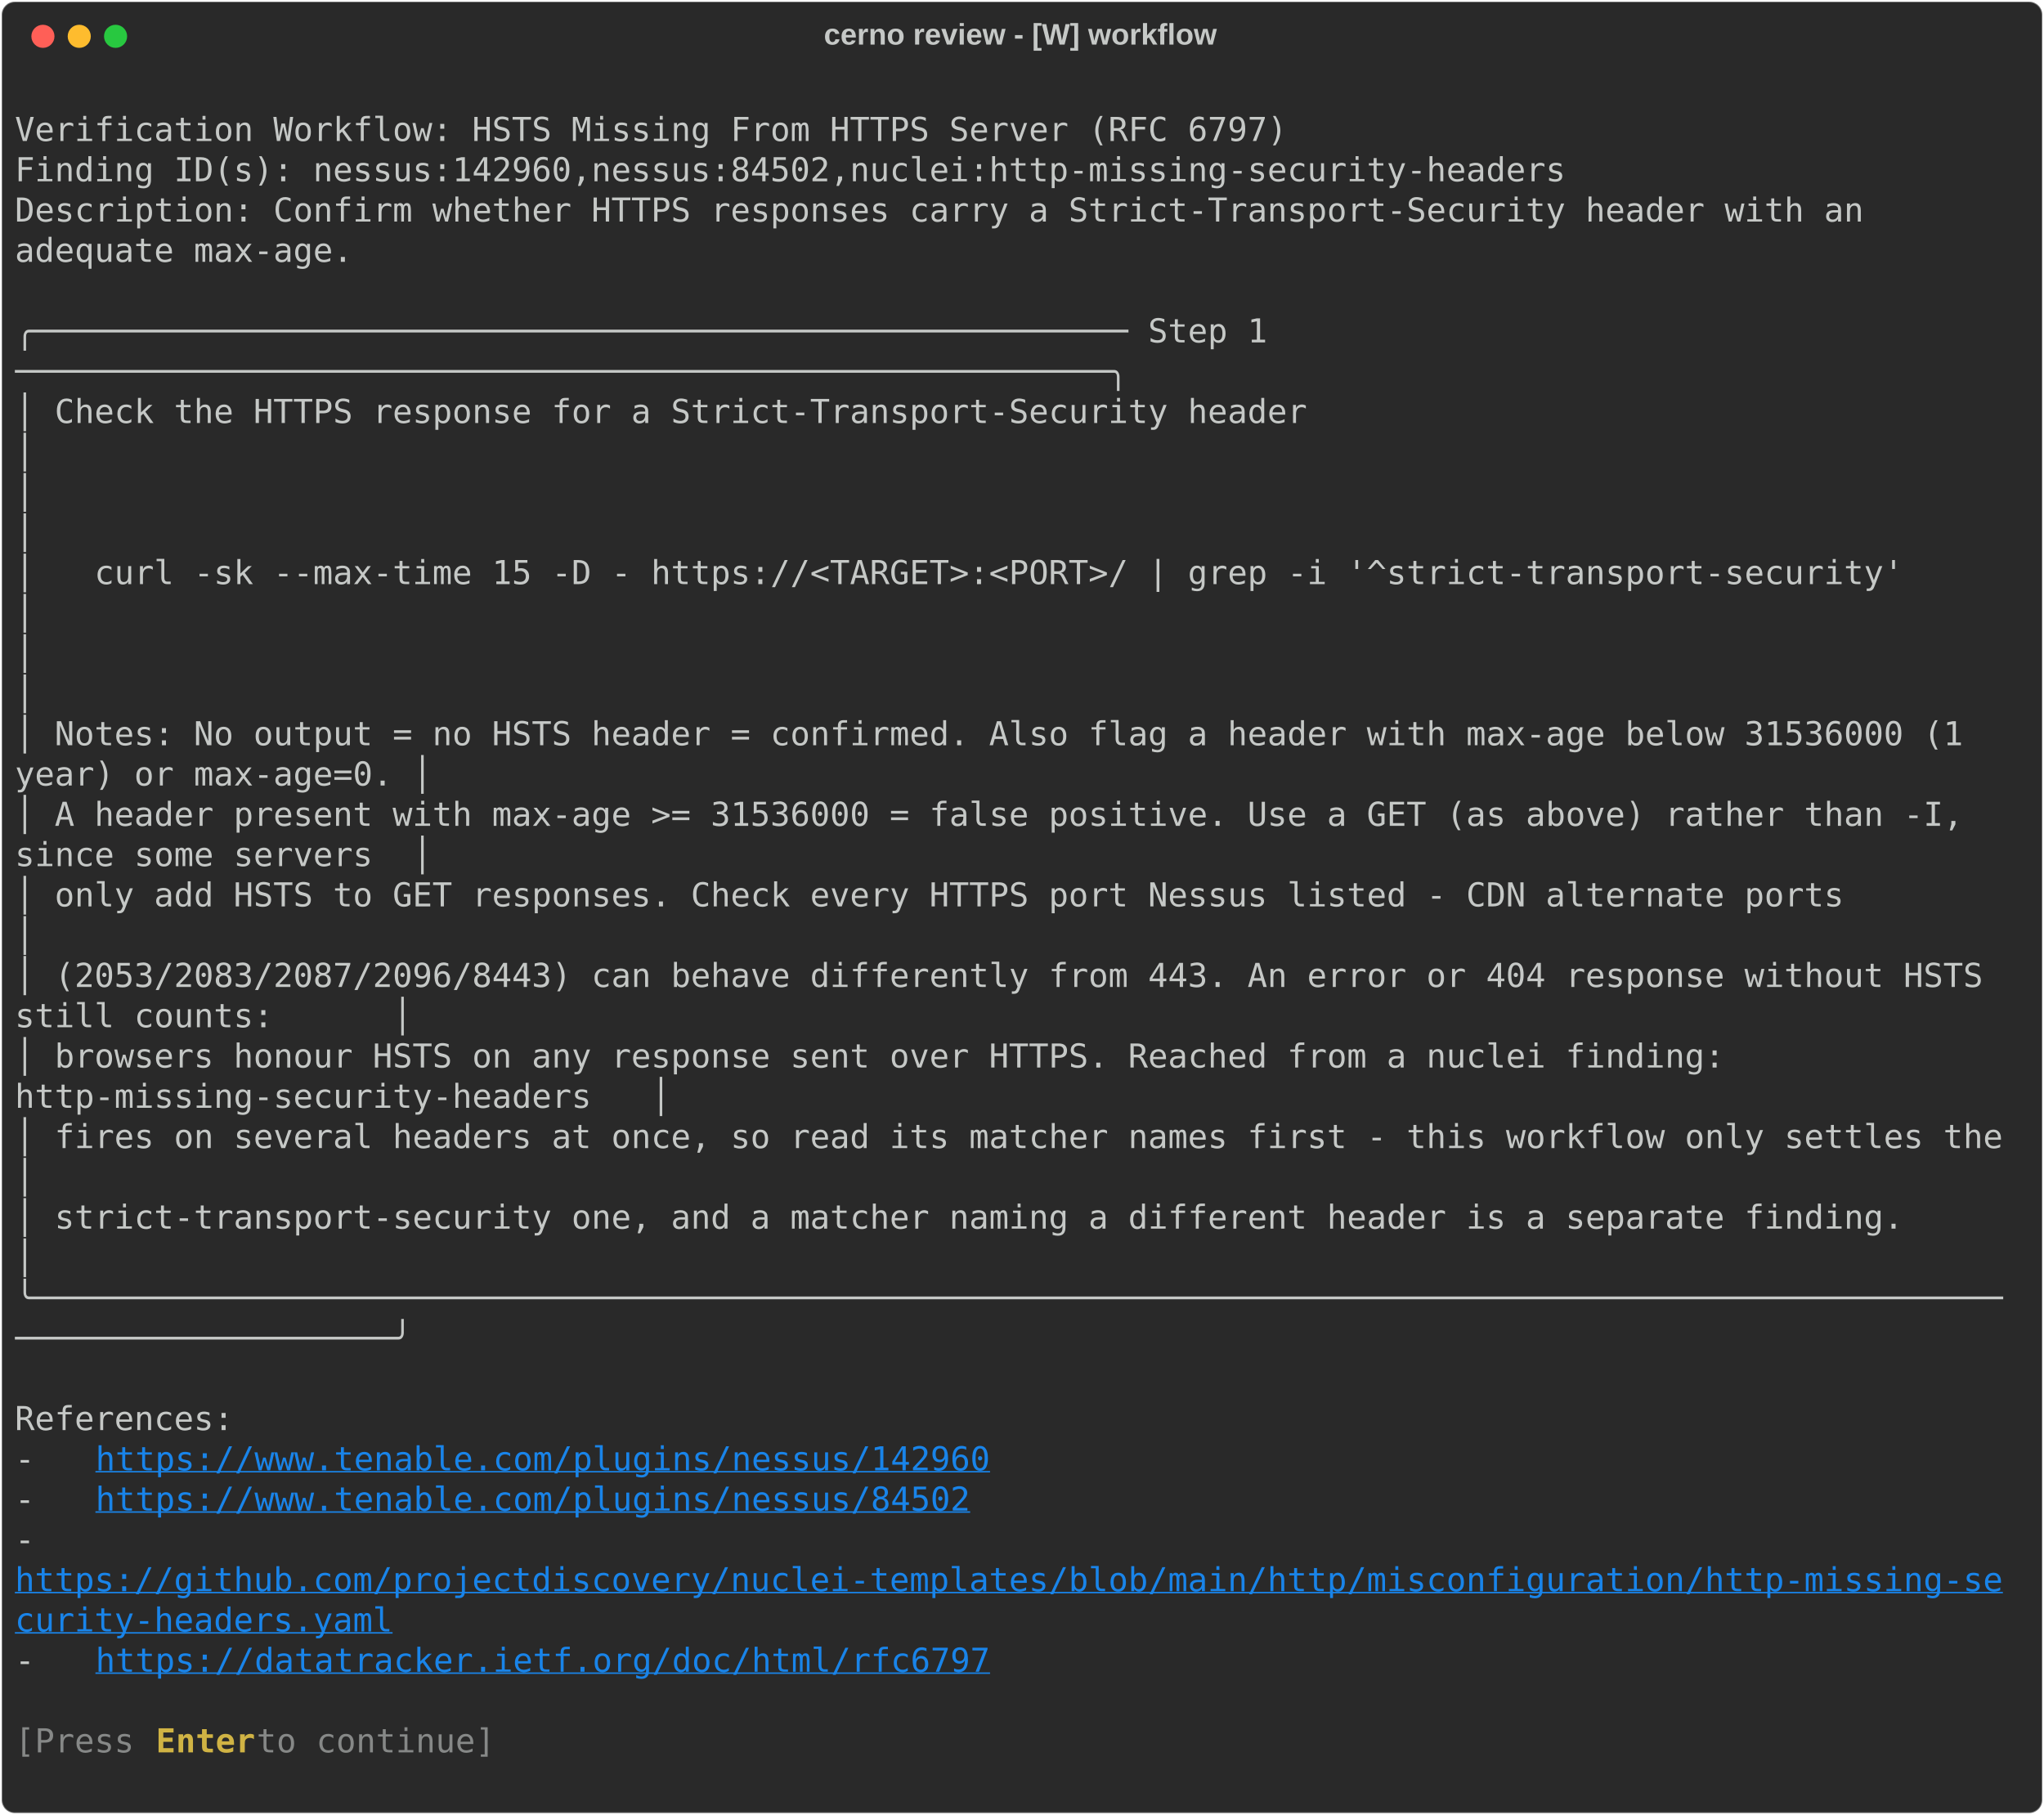
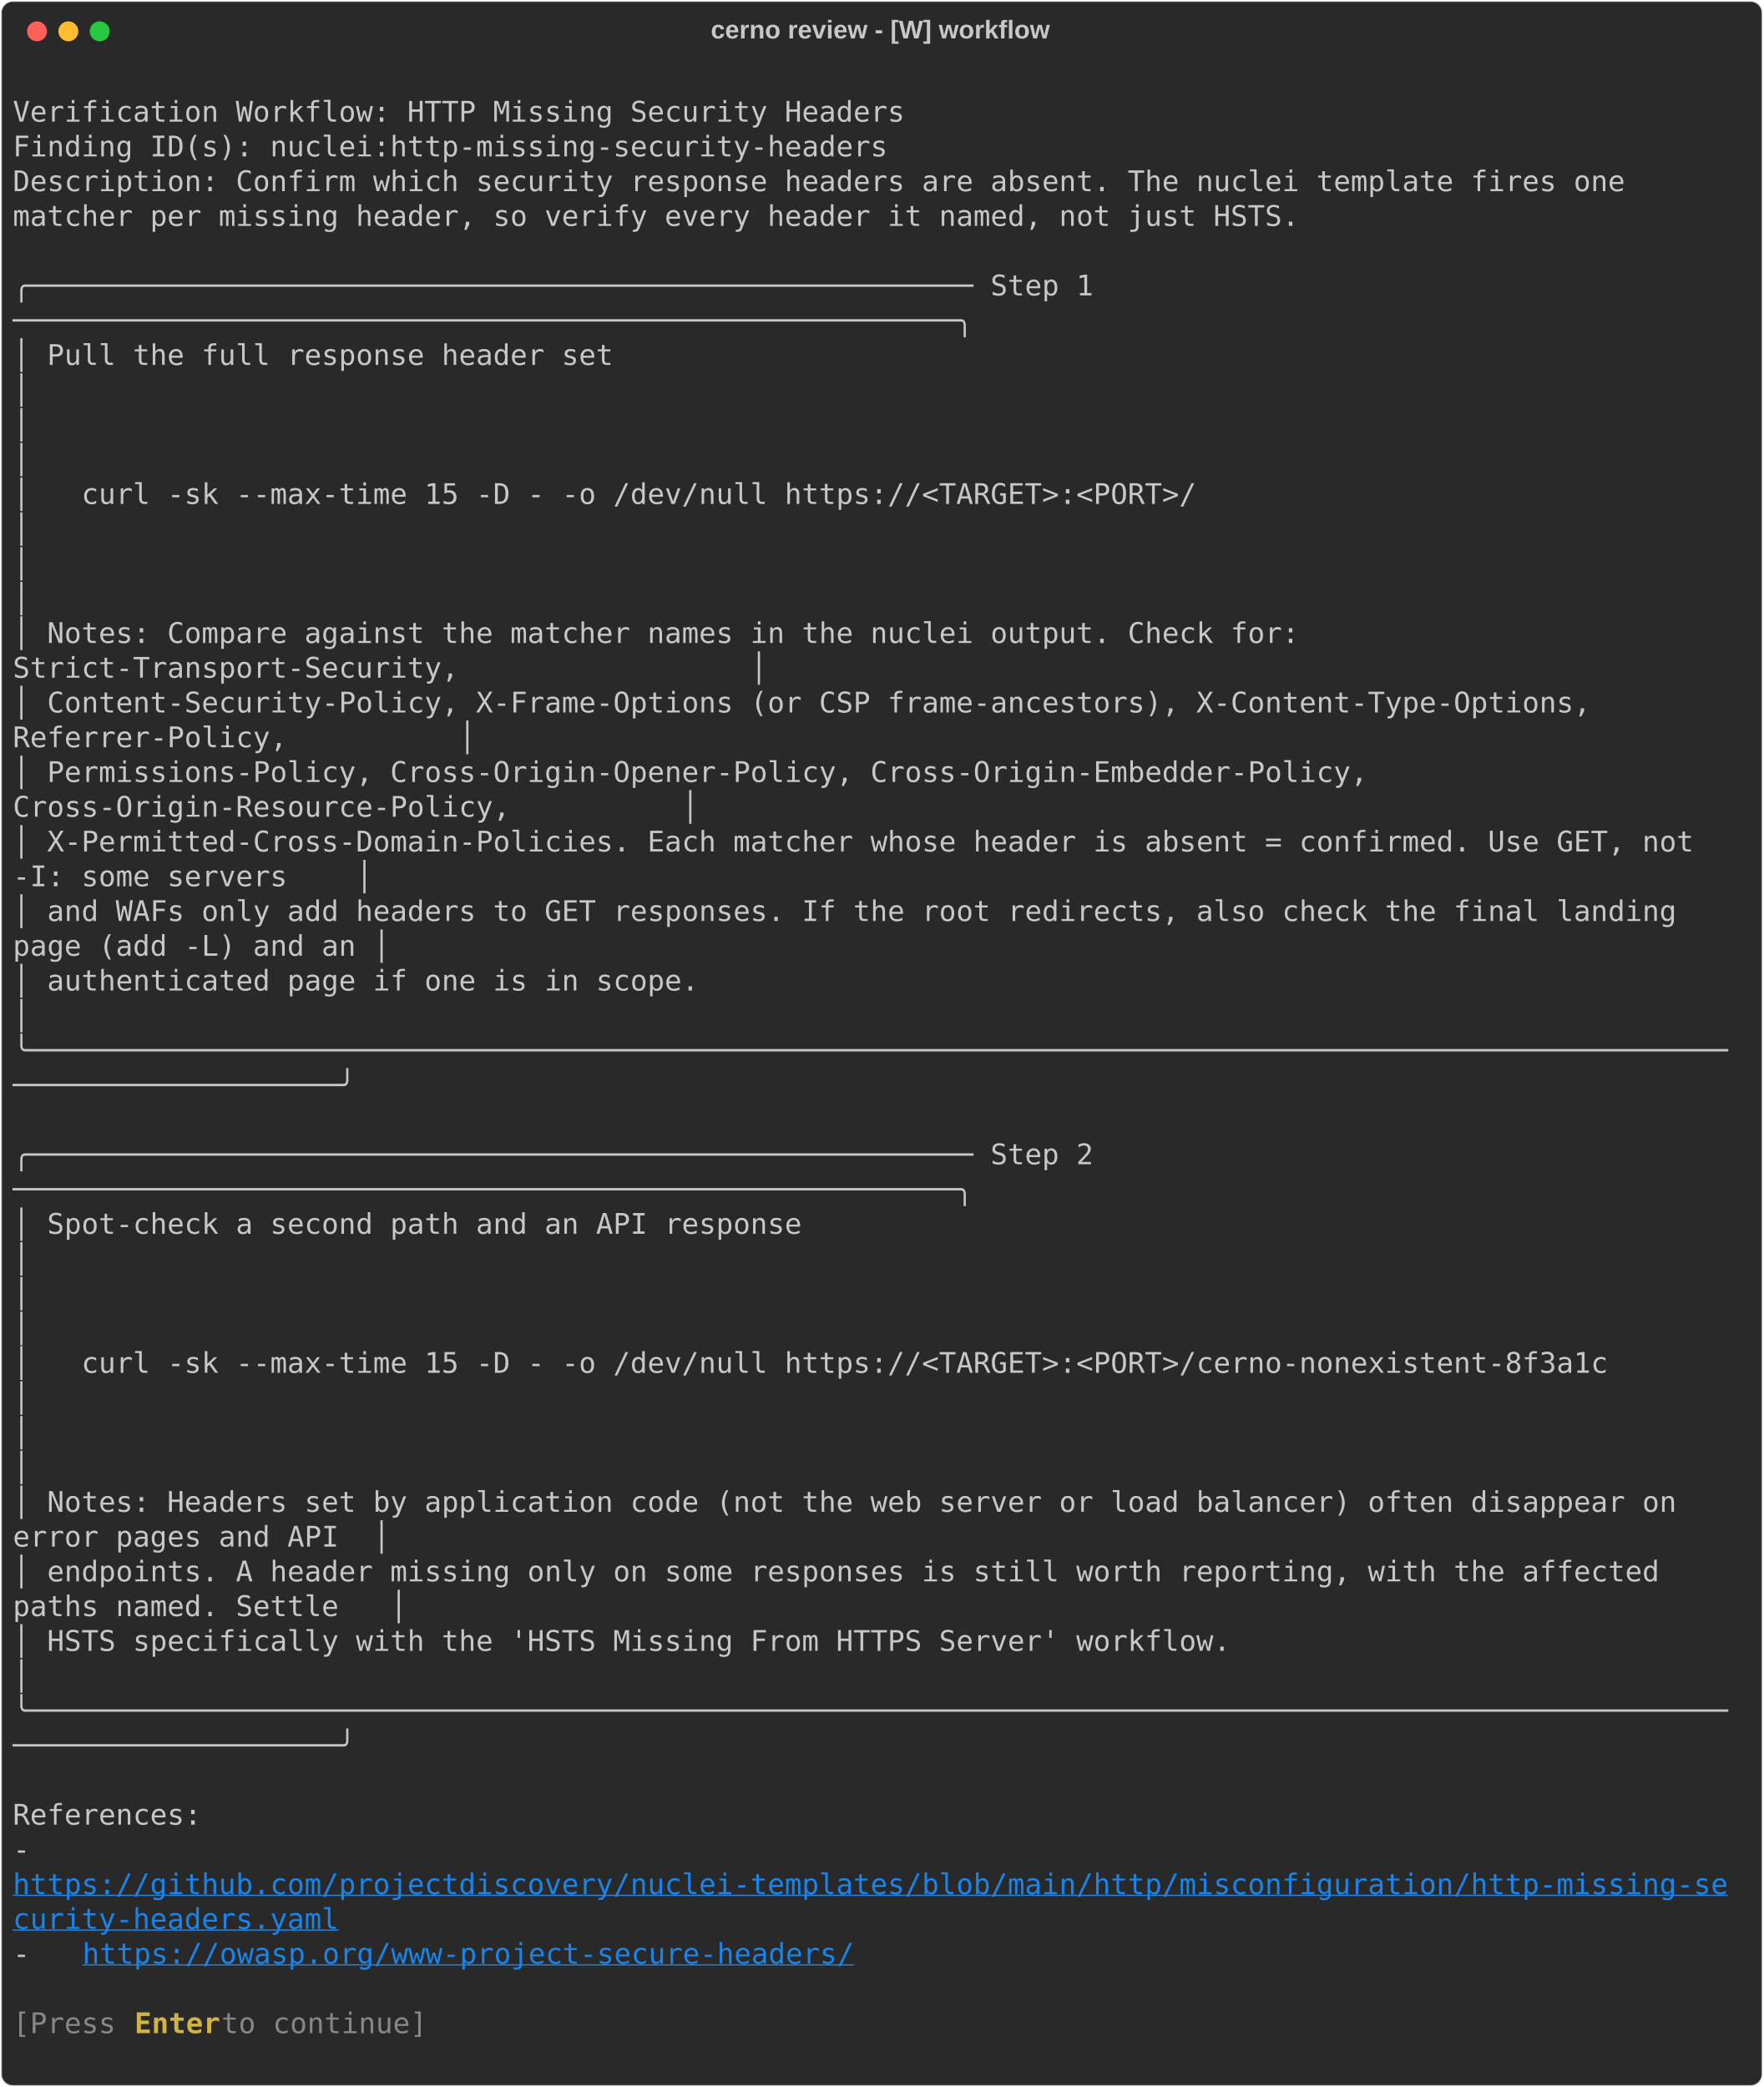
- <svg xmlns="http://www.w3.org/2000/svg" class="rich-terminal" viewBox="0 0 1238 1099.2">
+ <svg xmlns="http://www.w3.org/2000/svg" class="rich-terminal" viewBox="0 0 1238 1465.2">
  <style>

    @font-face {
        font-family: "Fira Code";
        src: local("FiraCode-Regular"),
                url("https://cdnjs.cloudflare.com/ajax/libs/firacode/6.2.0/woff2/FiraCode-Regular.woff2") format("woff2"),
                url("https://cdnjs.cloudflare.com/ajax/libs/firacode/6.2.0/woff/FiraCode-Regular.woff") format("woff");
        font-style: normal;
        font-weight: 400;
    }
    @font-face {
        font-family: "Fira Code";
        src: local("FiraCode-Bold"),
                url("https://cdnjs.cloudflare.com/ajax/libs/firacode/6.2.0/woff2/FiraCode-Bold.woff2") format("woff2"),
                url("https://cdnjs.cloudflare.com/ajax/libs/firacode/6.2.0/woff/FiraCode-Bold.woff") format("woff");
        font-style: bold;
        font-weight: 700;
    }

-     .terminal-219769285-matrix {
+     .terminal-1246894778-matrix {
        font-family: Fira Code, monospace;
        font-size: 20px;
        line-height: 24.4px;
        font-variant-east-asian: full-width;
    }

-     .terminal-219769285-title {
+     .terminal-1246894778-title {
        font-size: 18px;
        font-weight: bold;
        font-family: arial;
    }

-     .terminal-219769285-r1 { fill: #c5c8c6 }
- .terminal-219769285-r2 { fill: #1984e9;text-decoration: underline; }
- .terminal-219769285-r3 { fill: #868887 }
- .terminal-219769285-r4 { fill: #d0b344;font-weight: bold }
+     .terminal-1246894778-r1 { fill: #c5c8c6 }
+ .terminal-1246894778-r2 { fill: #1984e9;text-decoration: underline; }
+ .terminal-1246894778-r3 { fill: #868887 }
+ .terminal-1246894778-r4 { fill: #d0b344;font-weight: bold }
    </style>
  <defs>
-     <clipPath id="terminal-219769285-clip-terminal">
-       <rect x="0" y="0" width="1219.0" height="1048.2" />
-     </clipPath>
-     <clipPath id="terminal-219769285-line-0">
+     <clipPath id="terminal-1246894778-clip-terminal">
+       <rect x="0" y="0" width="1219.0" height="1414.2" />
+     </clipPath>
+     <clipPath id="terminal-1246894778-line-0">
      <rect x="0" y="1.5" width="1220" height="24.65" />
    </clipPath>
-     <clipPath id="terminal-219769285-line-1">
+     <clipPath id="terminal-1246894778-line-1">
      <rect x="0" y="25.9" width="1220" height="24.65" />
    </clipPath>
-     <clipPath id="terminal-219769285-line-2">
+     <clipPath id="terminal-1246894778-line-2">
      <rect x="0" y="50.3" width="1220" height="24.65" />
    </clipPath>
-     <clipPath id="terminal-219769285-line-3">
+     <clipPath id="terminal-1246894778-line-3">
      <rect x="0" y="74.7" width="1220" height="24.65" />
    </clipPath>
-     <clipPath id="terminal-219769285-line-4">
+     <clipPath id="terminal-1246894778-line-4">
      <rect x="0" y="99.1" width="1220" height="24.65" />
    </clipPath>
-     <clipPath id="terminal-219769285-line-5">
+     <clipPath id="terminal-1246894778-line-5">
      <rect x="0" y="123.5" width="1220" height="24.65" />
    </clipPath>
-     <clipPath id="terminal-219769285-line-6">
+     <clipPath id="terminal-1246894778-line-6">
      <rect x="0" y="147.9" width="1220" height="24.65" />
    </clipPath>
-     <clipPath id="terminal-219769285-line-7">
+     <clipPath id="terminal-1246894778-line-7">
      <rect x="0" y="172.3" width="1220" height="24.65" />
    </clipPath>
-     <clipPath id="terminal-219769285-line-8">
+     <clipPath id="terminal-1246894778-line-8">
      <rect x="0" y="196.7" width="1220" height="24.65" />
    </clipPath>
-     <clipPath id="terminal-219769285-line-9">
+     <clipPath id="terminal-1246894778-line-9">
      <rect x="0" y="221.1" width="1220" height="24.65" />
    </clipPath>
-     <clipPath id="terminal-219769285-line-10">
+     <clipPath id="terminal-1246894778-line-10">
      <rect x="0" y="245.5" width="1220" height="24.65" />
    </clipPath>
-     <clipPath id="terminal-219769285-line-11">
+     <clipPath id="terminal-1246894778-line-11">
      <rect x="0" y="269.9" width="1220" height="24.65" />
    </clipPath>
-     <clipPath id="terminal-219769285-line-12">
+     <clipPath id="terminal-1246894778-line-12">
      <rect x="0" y="294.3" width="1220" height="24.65" />
    </clipPath>
-     <clipPath id="terminal-219769285-line-13">
+     <clipPath id="terminal-1246894778-line-13">
      <rect x="0" y="318.7" width="1220" height="24.65" />
    </clipPath>
-     <clipPath id="terminal-219769285-line-14">
+     <clipPath id="terminal-1246894778-line-14">
      <rect x="0" y="343.1" width="1220" height="24.65" />
    </clipPath>
-     <clipPath id="terminal-219769285-line-15">
+     <clipPath id="terminal-1246894778-line-15">
      <rect x="0" y="367.5" width="1220" height="24.65" />
    </clipPath>
-     <clipPath id="terminal-219769285-line-16">
+     <clipPath id="terminal-1246894778-line-16">
      <rect x="0" y="391.9" width="1220" height="24.65" />
    </clipPath>
-     <clipPath id="terminal-219769285-line-17">
+     <clipPath id="terminal-1246894778-line-17">
      <rect x="0" y="416.3" width="1220" height="24.65" />
    </clipPath>
-     <clipPath id="terminal-219769285-line-18">
+     <clipPath id="terminal-1246894778-line-18">
      <rect x="0" y="440.7" width="1220" height="24.65" />
    </clipPath>
-     <clipPath id="terminal-219769285-line-19">
+     <clipPath id="terminal-1246894778-line-19">
      <rect x="0" y="465.1" width="1220" height="24.65" />
    </clipPath>
-     <clipPath id="terminal-219769285-line-20">
+     <clipPath id="terminal-1246894778-line-20">
      <rect x="0" y="489.5" width="1220" height="24.65" />
    </clipPath>
-     <clipPath id="terminal-219769285-line-21">
+     <clipPath id="terminal-1246894778-line-21">
      <rect x="0" y="513.9" width="1220" height="24.65" />
    </clipPath>
-     <clipPath id="terminal-219769285-line-22">
+     <clipPath id="terminal-1246894778-line-22">
      <rect x="0" y="538.3" width="1220" height="24.65" />
    </clipPath>
-     <clipPath id="terminal-219769285-line-23">
+     <clipPath id="terminal-1246894778-line-23">
      <rect x="0" y="562.7" width="1220" height="24.65" />
    </clipPath>
-     <clipPath id="terminal-219769285-line-24">
+     <clipPath id="terminal-1246894778-line-24">
      <rect x="0" y="587.1" width="1220" height="24.65" />
    </clipPath>
-     <clipPath id="terminal-219769285-line-25">
+     <clipPath id="terminal-1246894778-line-25">
      <rect x="0" y="611.5" width="1220" height="24.65" />
    </clipPath>
-     <clipPath id="terminal-219769285-line-26">
+     <clipPath id="terminal-1246894778-line-26">
      <rect x="0" y="635.9" width="1220" height="24.65" />
    </clipPath>
-     <clipPath id="terminal-219769285-line-27">
+     <clipPath id="terminal-1246894778-line-27">
      <rect x="0" y="660.3" width="1220" height="24.65" />
    </clipPath>
-     <clipPath id="terminal-219769285-line-28">
+     <clipPath id="terminal-1246894778-line-28">
      <rect x="0" y="684.7" width="1220" height="24.65" />
    </clipPath>
-     <clipPath id="terminal-219769285-line-29">
+     <clipPath id="terminal-1246894778-line-29">
      <rect x="0" y="709.1" width="1220" height="24.65" />
    </clipPath>
-     <clipPath id="terminal-219769285-line-30">
+     <clipPath id="terminal-1246894778-line-30">
      <rect x="0" y="733.5" width="1220" height="24.65" />
    </clipPath>
-     <clipPath id="terminal-219769285-line-31">
+     <clipPath id="terminal-1246894778-line-31">
      <rect x="0" y="757.9" width="1220" height="24.65" />
    </clipPath>
-     <clipPath id="terminal-219769285-line-32">
+     <clipPath id="terminal-1246894778-line-32">
      <rect x="0" y="782.3" width="1220" height="24.65" />
    </clipPath>
-     <clipPath id="terminal-219769285-line-33">
+     <clipPath id="terminal-1246894778-line-33">
      <rect x="0" y="806.7" width="1220" height="24.65" />
    </clipPath>
-     <clipPath id="terminal-219769285-line-34">
+     <clipPath id="terminal-1246894778-line-34">
      <rect x="0" y="831.1" width="1220" height="24.65" />
    </clipPath>
-     <clipPath id="terminal-219769285-line-35">
+     <clipPath id="terminal-1246894778-line-35">
      <rect x="0" y="855.5" width="1220" height="24.65" />
    </clipPath>
-     <clipPath id="terminal-219769285-line-36">
+     <clipPath id="terminal-1246894778-line-36">
      <rect x="0" y="879.9" width="1220" height="24.65" />
    </clipPath>
-     <clipPath id="terminal-219769285-line-37">
+     <clipPath id="terminal-1246894778-line-37">
      <rect x="0" y="904.3" width="1220" height="24.65" />
    </clipPath>
-     <clipPath id="terminal-219769285-line-38">
+     <clipPath id="terminal-1246894778-line-38">
      <rect x="0" y="928.7" width="1220" height="24.65" />
    </clipPath>
-     <clipPath id="terminal-219769285-line-39">
+     <clipPath id="terminal-1246894778-line-39">
      <rect x="0" y="953.1" width="1220" height="24.65" />
    </clipPath>
-     <clipPath id="terminal-219769285-line-40">
+     <clipPath id="terminal-1246894778-line-40">
      <rect x="0" y="977.5" width="1220" height="24.65" />
    </clipPath>
-     <clipPath id="terminal-219769285-line-41">
+     <clipPath id="terminal-1246894778-line-41">
      <rect x="0" y="1001.9" width="1220" height="24.65" />
    </clipPath>
+     <clipPath id="terminal-1246894778-line-42">
+       <rect x="0" y="1026.3" width="1220" height="24.65" />
+     </clipPath>
+     <clipPath id="terminal-1246894778-line-43">
+       <rect x="0" y="1050.7" width="1220" height="24.65" />
+     </clipPath>
+     <clipPath id="terminal-1246894778-line-44">
+       <rect x="0" y="1075.1" width="1220" height="24.65" />
+     </clipPath>
+     <clipPath id="terminal-1246894778-line-45">
+       <rect x="0" y="1099.5" width="1220" height="24.65" />
+     </clipPath>
+     <clipPath id="terminal-1246894778-line-46">
+       <rect x="0" y="1123.9" width="1220" height="24.65" />
+     </clipPath>
+     <clipPath id="terminal-1246894778-line-47">
+       <rect x="0" y="1148.3" width="1220" height="24.65" />
+     </clipPath>
+     <clipPath id="terminal-1246894778-line-48">
+       <rect x="0" y="1172.7" width="1220" height="24.65" />
+     </clipPath>
+     <clipPath id="terminal-1246894778-line-49">
+       <rect x="0" y="1197.1" width="1220" height="24.65" />
+     </clipPath>
+     <clipPath id="terminal-1246894778-line-50">
+       <rect x="0" y="1221.5" width="1220" height="24.65" />
+     </clipPath>
+     <clipPath id="terminal-1246894778-line-51">
+       <rect x="0" y="1245.9" width="1220" height="24.65" />
+     </clipPath>
+     <clipPath id="terminal-1246894778-line-52">
+       <rect x="0" y="1270.3" width="1220" height="24.65" />
+     </clipPath>
+     <clipPath id="terminal-1246894778-line-53">
+       <rect x="0" y="1294.7" width="1220" height="24.65" />
+     </clipPath>
+     <clipPath id="terminal-1246894778-line-54">
+       <rect x="0" y="1319.1" width="1220" height="24.65" />
+     </clipPath>
+     <clipPath id="terminal-1246894778-line-55">
+       <rect x="0" y="1343.5" width="1220" height="24.65" />
+     </clipPath>
+     <clipPath id="terminal-1246894778-line-56">
+       <rect x="0" y="1367.9" width="1220" height="24.65" />
+     </clipPath>
  </defs>
-   <rect fill="#292929" stroke="rgba(255,255,255,0.35)" stroke-width="1" x="1" y="1" width="1236" height="1097.2" rx="8" />
-   <text class="terminal-219769285-title" fill="#c5c8c6" text-anchor="middle" x="618" y="27">cerno review - [W] workflow</text>
+   <rect fill="#292929" stroke="rgba(255,255,255,0.35)" stroke-width="1" x="1" y="1" width="1236" height="1463.2" rx="8" />
+   <text class="terminal-1246894778-title" fill="#c5c8c6" text-anchor="middle" x="618" y="27">cerno review - [W] workflow</text>
  <g transform="translate(26,22)">
    <circle cx="0" cy="0" r="7" fill="#ff5f57" />
    <circle cx="22" cy="0" r="7" fill="#febc2e" />
    <circle cx="44" cy="0" r="7" fill="#28c840" />
  </g>
-   <g transform="translate(9, 41)" clip-path="url(#terminal-219769285-clip-terminal)">
-     <g class="terminal-219769285-matrix">
-       <text class="terminal-219769285-r1" x="1220" y="20" textLength="12.2" clip-path="url(#terminal-219769285-line-0)">
- </text>
-       <text class="terminal-219769285-r1" x="0" y="44.4" textLength="780.8" clip-path="url(#terminal-219769285-line-1)">Verification Workflow: HSTS Missing From HTTPS Server (RFC 6797)</text>
-       <text class="terminal-219769285-r1" x="1220" y="44.4" textLength="12.2" clip-path="url(#terminal-219769285-line-1)">
- </text>
-       <text class="terminal-219769285-r1" x="0" y="68.8" textLength="951.6" clip-path="url(#terminal-219769285-line-2)">Finding ID(s): nessus:142960,nessus:84502,nuclei:http-missing-security-headers</text>
-       <text class="terminal-219769285-r1" x="1220" y="68.8" textLength="12.2" clip-path="url(#terminal-219769285-line-2)">
- </text>
-       <text class="terminal-219769285-r1" x="0" y="93.2" textLength="1146.8" clip-path="url(#terminal-219769285-line-3)">Description: Confirm whether HTTPS responses carry a Strict-Transport-Security header with an </text>
-       <text class="terminal-219769285-r1" x="1220" y="93.2" textLength="12.2" clip-path="url(#terminal-219769285-line-3)">
- </text>
-       <text class="terminal-219769285-r1" x="0" y="117.6" textLength="207.4" clip-path="url(#terminal-219769285-line-4)">adequate max-age.</text>
-       <text class="terminal-219769285-r1" x="1220" y="117.6" textLength="12.2" clip-path="url(#terminal-219769285-line-4)">
- </text>
-       <text class="terminal-219769285-r1" x="1220" y="142" textLength="12.2" clip-path="url(#terminal-219769285-line-5)">
- </text>
-       <text class="terminal-219769285-r1" x="0" y="166.4" textLength="780.8" clip-path="url(#terminal-219769285-line-6)">╭─────────────────────────────────────────────────────── Step 1 </text>
-       <text class="terminal-219769285-r1" x="1220" y="166.4" textLength="12.2" clip-path="url(#terminal-219769285-line-6)">
- </text>
-       <text class="terminal-219769285-r1" x="0" y="190.8" textLength="683.2" clip-path="url(#terminal-219769285-line-7)">───────────────────────────────────────────────────────╮</text>
-       <text class="terminal-219769285-r1" x="1220" y="190.8" textLength="12.2" clip-path="url(#terminal-219769285-line-7)">
- </text>
-       <text class="terminal-219769285-r1" x="0" y="215.2" textLength="1220" clip-path="url(#terminal-219769285-line-8)">│ Check the HTTPS response for a Strict-Transport-Security header                                   </text>
-       <text class="terminal-219769285-r1" x="1220" y="215.2" textLength="12.2" clip-path="url(#terminal-219769285-line-8)">
- </text>
-       <text class="terminal-219769285-r1" x="0" y="239.6" textLength="12.2" clip-path="url(#terminal-219769285-line-9)">│</text>
-       <text class="terminal-219769285-r1" x="1220" y="239.6" textLength="12.2" clip-path="url(#terminal-219769285-line-9)">
- </text>
-       <text class="terminal-219769285-r1" x="0" y="264" textLength="1220" clip-path="url(#terminal-219769285-line-10)">│                                                                                                   </text>
-       <text class="terminal-219769285-r1" x="1220" y="264" textLength="12.2" clip-path="url(#terminal-219769285-line-10)">
- </text>
-       <text class="terminal-219769285-r1" x="0" y="288.4" textLength="12.2" clip-path="url(#terminal-219769285-line-11)">│</text>
-       <text class="terminal-219769285-r1" x="1220" y="288.4" textLength="12.2" clip-path="url(#terminal-219769285-line-11)">
- </text>
-       <text class="terminal-219769285-r1" x="0" y="312.8" textLength="1220" clip-path="url(#terminal-219769285-line-12)">│   curl -sk --max-time 15 -D - https://&lt;TARGET&gt;:&lt;PORT&gt;/ | grep -i '^strict-transport-security'     </text>
-       <text class="terminal-219769285-r1" x="1220" y="312.8" textLength="12.2" clip-path="url(#terminal-219769285-line-12)">
- </text>
-       <text class="terminal-219769285-r1" x="0" y="337.2" textLength="12.2" clip-path="url(#terminal-219769285-line-13)">│</text>
-       <text class="terminal-219769285-r1" x="1220" y="337.2" textLength="12.2" clip-path="url(#terminal-219769285-line-13)">
- </text>
-       <text class="terminal-219769285-r1" x="0" y="361.6" textLength="1220" clip-path="url(#terminal-219769285-line-14)">│                                                                                                   </text>
-       <text class="terminal-219769285-r1" x="1220" y="361.6" textLength="12.2" clip-path="url(#terminal-219769285-line-14)">
- </text>
-       <text class="terminal-219769285-r1" x="0" y="386" textLength="12.2" clip-path="url(#terminal-219769285-line-15)">│</text>
-       <text class="terminal-219769285-r1" x="1220" y="386" textLength="12.2" clip-path="url(#terminal-219769285-line-15)">
- </text>
-       <text class="terminal-219769285-r1" x="0" y="410.4" textLength="1207.8" clip-path="url(#terminal-219769285-line-16)">│ Notes: No output = no HSTS header = confirmed. Also flag a header with max-age below 31536000 (1 </text>
-       <text class="terminal-219769285-r1" x="1220" y="410.4" textLength="12.2" clip-path="url(#terminal-219769285-line-16)">
- </text>
-       <text class="terminal-219769285-r1" x="0" y="434.8" textLength="256.2" clip-path="url(#terminal-219769285-line-17)">year) or max-age=0. │</text>
-       <text class="terminal-219769285-r1" x="1220" y="434.8" textLength="12.2" clip-path="url(#terminal-219769285-line-17)">
- </text>
-       <text class="terminal-219769285-r1" x="0" y="459.2" textLength="1207.8" clip-path="url(#terminal-219769285-line-18)">│ A header present with max-age &gt;= 31536000 = false positive. Use a GET (as above) rather than -I, </text>
-       <text class="terminal-219769285-r1" x="1220" y="459.2" textLength="12.2" clip-path="url(#terminal-219769285-line-18)">
- </text>
-       <text class="terminal-219769285-r1" x="0" y="483.6" textLength="256.2" clip-path="url(#terminal-219769285-line-19)">since some servers  │</text>
-       <text class="terminal-219769285-r1" x="1220" y="483.6" textLength="12.2" clip-path="url(#terminal-219769285-line-19)">
- </text>
-       <text class="terminal-219769285-r1" x="0" y="508" textLength="1220" clip-path="url(#terminal-219769285-line-20)">│ only add HSTS to GET responses. Check every HTTPS port Nessus listed - CDN alternate ports        </text>
-       <text class="terminal-219769285-r1" x="1220" y="508" textLength="12.2" clip-path="url(#terminal-219769285-line-20)">
- </text>
-       <text class="terminal-219769285-r1" x="0" y="532.4" textLength="12.2" clip-path="url(#terminal-219769285-line-21)">│</text>
-       <text class="terminal-219769285-r1" x="1220" y="532.4" textLength="12.2" clip-path="url(#terminal-219769285-line-21)">
- </text>
-       <text class="terminal-219769285-r1" x="0" y="556.8" textLength="1220" clip-path="url(#terminal-219769285-line-22)">│ (2053/2083/2087/2096/8443) can behave differently from 443. An error or 404 response without HSTS </text>
-       <text class="terminal-219769285-r1" x="1220" y="556.8" textLength="12.2" clip-path="url(#terminal-219769285-line-22)">
- </text>
-       <text class="terminal-219769285-r1" x="0" y="581.2" textLength="244" clip-path="url(#terminal-219769285-line-23)">still counts:      │</text>
-       <text class="terminal-219769285-r1" x="1220" y="581.2" textLength="12.2" clip-path="url(#terminal-219769285-line-23)">
- </text>
-       <text class="terminal-219769285-r1" x="0" y="605.6" textLength="1061.4" clip-path="url(#terminal-219769285-line-24)">│ browsers honour HSTS on any response sent over HTTPS. Reached from a nuclei finding: </text>
-       <text class="terminal-219769285-r1" x="1220" y="605.6" textLength="12.2" clip-path="url(#terminal-219769285-line-24)">
- </text>
-       <text class="terminal-219769285-r1" x="0" y="630" textLength="402.6" clip-path="url(#terminal-219769285-line-25)">http-missing-security-headers   │</text>
-       <text class="terminal-219769285-r1" x="1220" y="630" textLength="12.2" clip-path="url(#terminal-219769285-line-25)">
- </text>
-       <text class="terminal-219769285-r1" x="0" y="654.4" textLength="1220" clip-path="url(#terminal-219769285-line-26)">│ fires on several headers at once, so read its matcher names first - this workflow only settles the</text>
-       <text class="terminal-219769285-r1" x="1220" y="654.4" textLength="12.2" clip-path="url(#terminal-219769285-line-26)">
- </text>
-       <text class="terminal-219769285-r1" x="0" y="678.8" textLength="12.2" clip-path="url(#terminal-219769285-line-27)">│</text>
-       <text class="terminal-219769285-r1" x="1220" y="678.8" textLength="12.2" clip-path="url(#terminal-219769285-line-27)">
- </text>
-       <text class="terminal-219769285-r1" x="0" y="703.2" textLength="1220" clip-path="url(#terminal-219769285-line-28)">│ strict-transport-security one, and a matcher naming a different header is a separate finding.     </text>
-       <text class="terminal-219769285-r1" x="1220" y="703.2" textLength="12.2" clip-path="url(#terminal-219769285-line-28)">
- </text>
-       <text class="terminal-219769285-r1" x="0" y="727.6" textLength="12.2" clip-path="url(#terminal-219769285-line-29)">│</text>
-       <text class="terminal-219769285-r1" x="1220" y="727.6" textLength="12.2" clip-path="url(#terminal-219769285-line-29)">
- </text>
-       <text class="terminal-219769285-r1" x="0" y="752" textLength="1220" clip-path="url(#terminal-219769285-line-30)">╰───────────────────────────────────────────────────────────────────────────────────────────────────</text>
-       <text class="terminal-219769285-r1" x="1220" y="752" textLength="12.2" clip-path="url(#terminal-219769285-line-30)">
- </text>
-       <text class="terminal-219769285-r1" x="0" y="776.4" textLength="244" clip-path="url(#terminal-219769285-line-31)">───────────────────╯</text>
-       <text class="terminal-219769285-r1" x="1220" y="776.4" textLength="12.2" clip-path="url(#terminal-219769285-line-31)">
- </text>
-       <text class="terminal-219769285-r1" x="1220" y="800.8" textLength="12.2" clip-path="url(#terminal-219769285-line-32)">
- </text>
-       <text class="terminal-219769285-r1" x="0" y="825.2" textLength="134.2" clip-path="url(#terminal-219769285-line-33)">References:</text>
-       <text class="terminal-219769285-r1" x="1220" y="825.2" textLength="12.2" clip-path="url(#terminal-219769285-line-33)">
- </text>
-       <text class="terminal-219769285-r1" x="0" y="849.6" textLength="48.8" clip-path="url(#terminal-219769285-line-34)">  - </text>
-       <text class="terminal-219769285-r2" x="48.8" y="849.6" textLength="549" clip-path="url(#terminal-219769285-line-34)">https://www.tenable.com/plugins/nessus/142960</text>
-       <text class="terminal-219769285-r1" x="1220" y="849.6" textLength="12.2" clip-path="url(#terminal-219769285-line-34)">
- </text>
-       <text class="terminal-219769285-r1" x="0" y="874" textLength="48.8" clip-path="url(#terminal-219769285-line-35)">  - </text>
-       <text class="terminal-219769285-r2" x="48.8" y="874" textLength="536.8" clip-path="url(#terminal-219769285-line-35)">https://www.tenable.com/plugins/nessus/84502</text>
-       <text class="terminal-219769285-r1" x="1220" y="874" textLength="12.2" clip-path="url(#terminal-219769285-line-35)">
- </text>
-       <text class="terminal-219769285-r1" x="0" y="898.4" textLength="48.8" clip-path="url(#terminal-219769285-line-36)">  - </text>
-       <text class="terminal-219769285-r1" x="1220" y="898.4" textLength="12.2" clip-path="url(#terminal-219769285-line-36)">
- </text>
-       <text class="terminal-219769285-r2" x="0" y="922.8" textLength="1220" clip-path="url(#terminal-219769285-line-37)">https://github.com/projectdiscovery/nuclei-templates/blob/main/http/misconfiguration/http-missing-se</text>
-       <text class="terminal-219769285-r1" x="1220" y="922.8" textLength="12.2" clip-path="url(#terminal-219769285-line-37)">
- </text>
-       <text class="terminal-219769285-r2" x="0" y="947.2" textLength="231.8" clip-path="url(#terminal-219769285-line-38)">curity-headers.yaml</text>
-       <text class="terminal-219769285-r1" x="1220" y="947.2" textLength="12.2" clip-path="url(#terminal-219769285-line-38)">
- </text>
-       <text class="terminal-219769285-r1" x="0" y="971.6" textLength="48.8" clip-path="url(#terminal-219769285-line-39)">  - </text>
-       <text class="terminal-219769285-r2" x="48.8" y="971.6" textLength="549" clip-path="url(#terminal-219769285-line-39)">https://datatracker.ietf.org/doc/html/rfc6797</text>
-       <text class="terminal-219769285-r1" x="1220" y="971.6" textLength="12.2" clip-path="url(#terminal-219769285-line-39)">
- </text>
-       <text class="terminal-219769285-r1" x="1220" y="996" textLength="12.2" clip-path="url(#terminal-219769285-line-40)">
- </text>
-       <text class="terminal-219769285-r3" x="0" y="1020.4" textLength="85.4" clip-path="url(#terminal-219769285-line-41)">[Press </text>
-       <text class="terminal-219769285-r4" x="85.4" y="1020.4" textLength="61" clip-path="url(#terminal-219769285-line-41)">Enter</text>
-       <text class="terminal-219769285-r3" x="146.4" y="1020.4" textLength="158.6" clip-path="url(#terminal-219769285-line-41)"> to continue]</text>
-       <text class="terminal-219769285-r1" x="1220" y="1020.4" textLength="12.2" clip-path="url(#terminal-219769285-line-41)">
- </text>
-       <text class="terminal-219769285-r1" x="1220" y="1044.8" textLength="12.2" clip-path="url(#terminal-219769285-line-42)">
+   <g transform="translate(9, 41)" clip-path="url(#terminal-1246894778-clip-terminal)">
+     <g class="terminal-1246894778-matrix">
+       <text class="terminal-1246894778-r1" x="1220" y="20" textLength="12.2" clip-path="url(#terminal-1246894778-line-0)">
+ </text>
+       <text class="terminal-1246894778-r1" x="0" y="44.4" textLength="634.4" clip-path="url(#terminal-1246894778-line-1)">Verification Workflow: HTTP Missing Security Headers</text>
+       <text class="terminal-1246894778-r1" x="1220" y="44.4" textLength="12.2" clip-path="url(#terminal-1246894778-line-1)">
+ </text>
+       <text class="terminal-1246894778-r1" x="0" y="68.8" textLength="622.2" clip-path="url(#terminal-1246894778-line-2)">Finding ID(s): nuclei:http-missing-security-headers</text>
+       <text class="terminal-1246894778-r1" x="1220" y="68.8" textLength="12.2" clip-path="url(#terminal-1246894778-line-2)">
+ </text>
+       <text class="terminal-1246894778-r1" x="0" y="93.2" textLength="1159" clip-path="url(#terminal-1246894778-line-3)">Description: Confirm which security response headers are absent. The nuclei template fires one </text>
+       <text class="terminal-1246894778-r1" x="1220" y="93.2" textLength="12.2" clip-path="url(#terminal-1246894778-line-3)">
+ </text>
+       <text class="terminal-1246894778-r1" x="0" y="117.6" textLength="915" clip-path="url(#terminal-1246894778-line-4)">matcher per missing header, so verify every header it named, not just HSTS.</text>
+       <text class="terminal-1246894778-r1" x="1220" y="117.6" textLength="12.2" clip-path="url(#terminal-1246894778-line-4)">
+ </text>
+       <text class="terminal-1246894778-r1" x="1220" y="142" textLength="12.2" clip-path="url(#terminal-1246894778-line-5)">
+ </text>
+       <text class="terminal-1246894778-r1" x="0" y="166.4" textLength="780.8" clip-path="url(#terminal-1246894778-line-6)">╭─────────────────────────────────────────────────────── Step 1 </text>
+       <text class="terminal-1246894778-r1" x="1220" y="166.4" textLength="12.2" clip-path="url(#terminal-1246894778-line-6)">
+ </text>
+       <text class="terminal-1246894778-r1" x="0" y="190.8" textLength="683.2" clip-path="url(#terminal-1246894778-line-7)">───────────────────────────────────────────────────────╮</text>
+       <text class="terminal-1246894778-r1" x="1220" y="190.8" textLength="12.2" clip-path="url(#terminal-1246894778-line-7)">
+ </text>
+       <text class="terminal-1246894778-r1" x="0" y="215.2" textLength="1220" clip-path="url(#terminal-1246894778-line-8)">│ Pull the full response header set                                                                 </text>
+       <text class="terminal-1246894778-r1" x="1220" y="215.2" textLength="12.2" clip-path="url(#terminal-1246894778-line-8)">
+ </text>
+       <text class="terminal-1246894778-r1" x="0" y="239.6" textLength="12.2" clip-path="url(#terminal-1246894778-line-9)">│</text>
+       <text class="terminal-1246894778-r1" x="1220" y="239.6" textLength="12.2" clip-path="url(#terminal-1246894778-line-9)">
+ </text>
+       <text class="terminal-1246894778-r1" x="0" y="264" textLength="1220" clip-path="url(#terminal-1246894778-line-10)">│                                                                                                   </text>
+       <text class="terminal-1246894778-r1" x="1220" y="264" textLength="12.2" clip-path="url(#terminal-1246894778-line-10)">
+ </text>
+       <text class="terminal-1246894778-r1" x="0" y="288.4" textLength="12.2" clip-path="url(#terminal-1246894778-line-11)">│</text>
+       <text class="terminal-1246894778-r1" x="1220" y="288.4" textLength="12.2" clip-path="url(#terminal-1246894778-line-11)">
+ </text>
+       <text class="terminal-1246894778-r1" x="0" y="312.8" textLength="1220" clip-path="url(#terminal-1246894778-line-12)">│   curl -sk --max-time 15 -D - -o /dev/null https://&lt;TARGET&gt;:&lt;PORT&gt;/                               </text>
+       <text class="terminal-1246894778-r1" x="1220" y="312.8" textLength="12.2" clip-path="url(#terminal-1246894778-line-12)">
+ </text>
+       <text class="terminal-1246894778-r1" x="0" y="337.2" textLength="12.2" clip-path="url(#terminal-1246894778-line-13)">│</text>
+       <text class="terminal-1246894778-r1" x="1220" y="337.2" textLength="12.2" clip-path="url(#terminal-1246894778-line-13)">
+ </text>
+       <text class="terminal-1246894778-r1" x="0" y="361.6" textLength="1220" clip-path="url(#terminal-1246894778-line-14)">│                                                                                                   </text>
+       <text class="terminal-1246894778-r1" x="1220" y="361.6" textLength="12.2" clip-path="url(#terminal-1246894778-line-14)">
+ </text>
+       <text class="terminal-1246894778-r1" x="0" y="386" textLength="12.2" clip-path="url(#terminal-1246894778-line-15)">│</text>
+       <text class="terminal-1246894778-r1" x="1220" y="386" textLength="12.2" clip-path="url(#terminal-1246894778-line-15)">
+ </text>
+       <text class="terminal-1246894778-r1" x="0" y="410.4" textLength="927.2" clip-path="url(#terminal-1246894778-line-16)">│ Notes: Compare against the matcher names in the nuclei output. Check for: </text>
+       <text class="terminal-1246894778-r1" x="1220" y="410.4" textLength="12.2" clip-path="url(#terminal-1246894778-line-16)">
+ </text>
+       <text class="terminal-1246894778-r1" x="0" y="434.8" textLength="536.8" clip-path="url(#terminal-1246894778-line-17)">Strict-Transport-Security,                 │</text>
+       <text class="terminal-1246894778-r1" x="1220" y="434.8" textLength="12.2" clip-path="url(#terminal-1246894778-line-17)">
+ </text>
+       <text class="terminal-1246894778-r1" x="0" y="459.2" textLength="1134.6" clip-path="url(#terminal-1246894778-line-18)">│ Content-Security-Policy, X-Frame-Options (or CSP frame-ancestors), X-Content-Type-Options, </text>
+       <text class="terminal-1246894778-r1" x="1220" y="459.2" textLength="12.2" clip-path="url(#terminal-1246894778-line-18)">
+ </text>
+       <text class="terminal-1246894778-r1" x="0" y="483.6" textLength="329.4" clip-path="url(#terminal-1246894778-line-19)">Referrer-Policy,          │</text>
+       <text class="terminal-1246894778-r1" x="1220" y="483.6" textLength="12.2" clip-path="url(#terminal-1246894778-line-19)">
+ </text>
+       <text class="terminal-1246894778-r1" x="0" y="508" textLength="976" clip-path="url(#terminal-1246894778-line-20)">│ Permissions-Policy, Cross-Origin-Opener-Policy, Cross-Origin-Embedder-Policy, </text>
+       <text class="terminal-1246894778-r1" x="1220" y="508" textLength="12.2" clip-path="url(#terminal-1246894778-line-20)">
+ </text>
+       <text class="terminal-1246894778-r1" x="0" y="532.4" textLength="488" clip-path="url(#terminal-1246894778-line-21)">Cross-Origin-Resource-Policy,          │</text>
+       <text class="terminal-1246894778-r1" x="1220" y="532.4" textLength="12.2" clip-path="url(#terminal-1246894778-line-21)">
+ </text>
+       <text class="terminal-1246894778-r1" x="0" y="556.8" textLength="1207.8" clip-path="url(#terminal-1246894778-line-22)">│ X-Permitted-Cross-Domain-Policies. Each matcher whose header is absent = confirmed. Use GET, not </text>
+       <text class="terminal-1246894778-r1" x="1220" y="556.8" textLength="12.2" clip-path="url(#terminal-1246894778-line-22)">
+ </text>
+       <text class="terminal-1246894778-r1" x="0" y="581.2" textLength="256.2" clip-path="url(#terminal-1246894778-line-23)">-I: some servers    │</text>
+       <text class="terminal-1246894778-r1" x="1220" y="581.2" textLength="12.2" clip-path="url(#terminal-1246894778-line-23)">
+ </text>
+       <text class="terminal-1246894778-r1" x="0" y="605.6" textLength="1195.6" clip-path="url(#terminal-1246894778-line-24)">│ and WAFs only add headers to GET responses. If the root redirects, also check the final landing </text>
+       <text class="terminal-1246894778-r1" x="1220" y="605.6" textLength="12.2" clip-path="url(#terminal-1246894778-line-24)">
+ </text>
+       <text class="terminal-1246894778-r1" x="0" y="630" textLength="268.4" clip-path="url(#terminal-1246894778-line-25)">page (add -L) and an │</text>
+       <text class="terminal-1246894778-r1" x="1220" y="630" textLength="12.2" clip-path="url(#terminal-1246894778-line-25)">
+ </text>
+       <text class="terminal-1246894778-r1" x="0" y="654.4" textLength="1220" clip-path="url(#terminal-1246894778-line-26)">│ authenticated page if one is in scope.                                                            </text>
+       <text class="terminal-1246894778-r1" x="1220" y="654.4" textLength="12.2" clip-path="url(#terminal-1246894778-line-26)">
+ </text>
+       <text class="terminal-1246894778-r1" x="0" y="678.8" textLength="12.2" clip-path="url(#terminal-1246894778-line-27)">│</text>
+       <text class="terminal-1246894778-r1" x="1220" y="678.8" textLength="12.2" clip-path="url(#terminal-1246894778-line-27)">
+ </text>
+       <text class="terminal-1246894778-r1" x="0" y="703.2" textLength="1220" clip-path="url(#terminal-1246894778-line-28)">╰───────────────────────────────────────────────────────────────────────────────────────────────────</text>
+       <text class="terminal-1246894778-r1" x="1220" y="703.2" textLength="12.2" clip-path="url(#terminal-1246894778-line-28)">
+ </text>
+       <text class="terminal-1246894778-r1" x="0" y="727.6" textLength="244" clip-path="url(#terminal-1246894778-line-29)">───────────────────╯</text>
+       <text class="terminal-1246894778-r1" x="1220" y="727.6" textLength="12.2" clip-path="url(#terminal-1246894778-line-29)">
+ </text>
+       <text class="terminal-1246894778-r1" x="1220" y="752" textLength="12.2" clip-path="url(#terminal-1246894778-line-30)">
+ </text>
+       <text class="terminal-1246894778-r1" x="0" y="776.4" textLength="780.8" clip-path="url(#terminal-1246894778-line-31)">╭─────────────────────────────────────────────────────── Step 2 </text>
+       <text class="terminal-1246894778-r1" x="1220" y="776.4" textLength="12.2" clip-path="url(#terminal-1246894778-line-31)">
+ </text>
+       <text class="terminal-1246894778-r1" x="0" y="800.8" textLength="683.2" clip-path="url(#terminal-1246894778-line-32)">───────────────────────────────────────────────────────╮</text>
+       <text class="terminal-1246894778-r1" x="1220" y="800.8" textLength="12.2" clip-path="url(#terminal-1246894778-line-32)">
+ </text>
+       <text class="terminal-1246894778-r1" x="0" y="825.2" textLength="1220" clip-path="url(#terminal-1246894778-line-33)">│ Spot-check a second path and an API response                                                      </text>
+       <text class="terminal-1246894778-r1" x="1220" y="825.2" textLength="12.2" clip-path="url(#terminal-1246894778-line-33)">
+ </text>
+       <text class="terminal-1246894778-r1" x="0" y="849.6" textLength="12.2" clip-path="url(#terminal-1246894778-line-34)">│</text>
+       <text class="terminal-1246894778-r1" x="1220" y="849.6" textLength="12.2" clip-path="url(#terminal-1246894778-line-34)">
+ </text>
+       <text class="terminal-1246894778-r1" x="0" y="874" textLength="1220" clip-path="url(#terminal-1246894778-line-35)">│                                                                                                   </text>
+       <text class="terminal-1246894778-r1" x="1220" y="874" textLength="12.2" clip-path="url(#terminal-1246894778-line-35)">
+ </text>
+       <text class="terminal-1246894778-r1" x="0" y="898.4" textLength="12.2" clip-path="url(#terminal-1246894778-line-36)">│</text>
+       <text class="terminal-1246894778-r1" x="1220" y="898.4" textLength="12.2" clip-path="url(#terminal-1246894778-line-36)">
+ </text>
+       <text class="terminal-1246894778-r1" x="0" y="922.8" textLength="1220" clip-path="url(#terminal-1246894778-line-37)">│   curl -sk --max-time 15 -D - -o /dev/null https://&lt;TARGET&gt;:&lt;PORT&gt;/cerno-nonexistent-8f3a1c       </text>
+       <text class="terminal-1246894778-r1" x="1220" y="922.8" textLength="12.2" clip-path="url(#terminal-1246894778-line-37)">
+ </text>
+       <text class="terminal-1246894778-r1" x="0" y="947.2" textLength="12.2" clip-path="url(#terminal-1246894778-line-38)">│</text>
+       <text class="terminal-1246894778-r1" x="1220" y="947.2" textLength="12.2" clip-path="url(#terminal-1246894778-line-38)">
+ </text>
+       <text class="terminal-1246894778-r1" x="0" y="971.6" textLength="1220" clip-path="url(#terminal-1246894778-line-39)">│                                                                                                   </text>
+       <text class="terminal-1246894778-r1" x="1220" y="971.6" textLength="12.2" clip-path="url(#terminal-1246894778-line-39)">
+ </text>
+       <text class="terminal-1246894778-r1" x="0" y="996" textLength="12.2" clip-path="url(#terminal-1246894778-line-40)">│</text>
+       <text class="terminal-1246894778-r1" x="1220" y="996" textLength="12.2" clip-path="url(#terminal-1246894778-line-40)">
+ </text>
+       <text class="terminal-1246894778-r1" x="0" y="1020.4" textLength="1195.6" clip-path="url(#terminal-1246894778-line-41)">│ Notes: Headers set by application code (not the web server or load balancer) often disappear on </text>
+       <text class="terminal-1246894778-r1" x="1220" y="1020.4" textLength="12.2" clip-path="url(#terminal-1246894778-line-41)">
+ </text>
+       <text class="terminal-1246894778-r1" x="0" y="1044.8" textLength="268.4" clip-path="url(#terminal-1246894778-line-42)">error pages and API  │</text>
+       <text class="terminal-1246894778-r1" x="1220" y="1044.8" textLength="12.2" clip-path="url(#terminal-1246894778-line-42)">
+ </text>
+       <text class="terminal-1246894778-r1" x="0" y="1069.2" textLength="1183.4" clip-path="url(#terminal-1246894778-line-43)">│ endpoints. A header missing only on some responses is still worth reporting, with the affected </text>
+       <text class="terminal-1246894778-r1" x="1220" y="1069.2" textLength="12.2" clip-path="url(#terminal-1246894778-line-43)">
+ </text>
+       <text class="terminal-1246894778-r1" x="0" y="1093.6" textLength="280.6" clip-path="url(#terminal-1246894778-line-44)">paths named. Settle   │</text>
+       <text class="terminal-1246894778-r1" x="1220" y="1093.6" textLength="12.2" clip-path="url(#terminal-1246894778-line-44)">
+ </text>
+       <text class="terminal-1246894778-r1" x="0" y="1118" textLength="1220" clip-path="url(#terminal-1246894778-line-45)">│ HSTS specifically with the 'HSTS Missing From HTTPS Server' workflow.                             </text>
+       <text class="terminal-1246894778-r1" x="1220" y="1118" textLength="12.2" clip-path="url(#terminal-1246894778-line-45)">
+ </text>
+       <text class="terminal-1246894778-r1" x="0" y="1142.4" textLength="12.2" clip-path="url(#terminal-1246894778-line-46)">│</text>
+       <text class="terminal-1246894778-r1" x="1220" y="1142.4" textLength="12.2" clip-path="url(#terminal-1246894778-line-46)">
+ </text>
+       <text class="terminal-1246894778-r1" x="0" y="1166.8" textLength="1220" clip-path="url(#terminal-1246894778-line-47)">╰───────────────────────────────────────────────────────────────────────────────────────────────────</text>
+       <text class="terminal-1246894778-r1" x="1220" y="1166.8" textLength="12.2" clip-path="url(#terminal-1246894778-line-47)">
+ </text>
+       <text class="terminal-1246894778-r1" x="0" y="1191.2" textLength="244" clip-path="url(#terminal-1246894778-line-48)">───────────────────╯</text>
+       <text class="terminal-1246894778-r1" x="1220" y="1191.2" textLength="12.2" clip-path="url(#terminal-1246894778-line-48)">
+ </text>
+       <text class="terminal-1246894778-r1" x="1220" y="1215.6" textLength="12.2" clip-path="url(#terminal-1246894778-line-49)">
+ </text>
+       <text class="terminal-1246894778-r1" x="0" y="1240" textLength="134.2" clip-path="url(#terminal-1246894778-line-50)">References:</text>
+       <text class="terminal-1246894778-r1" x="1220" y="1240" textLength="12.2" clip-path="url(#terminal-1246894778-line-50)">
+ </text>
+       <text class="terminal-1246894778-r1" x="0" y="1264.4" textLength="48.8" clip-path="url(#terminal-1246894778-line-51)">  - </text>
+       <text class="terminal-1246894778-r1" x="1220" y="1264.4" textLength="12.2" clip-path="url(#terminal-1246894778-line-51)">
+ </text>
+       <text class="terminal-1246894778-r2" x="0" y="1288.8" textLength="1220" clip-path="url(#terminal-1246894778-line-52)">https://github.com/projectdiscovery/nuclei-templates/blob/main/http/misconfiguration/http-missing-se</text>
+       <text class="terminal-1246894778-r1" x="1220" y="1288.8" textLength="12.2" clip-path="url(#terminal-1246894778-line-52)">
+ </text>
+       <text class="terminal-1246894778-r2" x="0" y="1313.2" textLength="231.8" clip-path="url(#terminal-1246894778-line-53)">curity-headers.yaml</text>
+       <text class="terminal-1246894778-r1" x="1220" y="1313.2" textLength="12.2" clip-path="url(#terminal-1246894778-line-53)">
+ </text>
+       <text class="terminal-1246894778-r1" x="0" y="1337.6" textLength="48.8" clip-path="url(#terminal-1246894778-line-54)">  - </text>
+       <text class="terminal-1246894778-r2" x="48.8" y="1337.6" textLength="549" clip-path="url(#terminal-1246894778-line-54)">https://owasp.org/www-project-secure-headers/</text>
+       <text class="terminal-1246894778-r1" x="1220" y="1337.6" textLength="12.2" clip-path="url(#terminal-1246894778-line-54)">
+ </text>
+       <text class="terminal-1246894778-r1" x="1220" y="1362" textLength="12.2" clip-path="url(#terminal-1246894778-line-55)">
+ </text>
+       <text class="terminal-1246894778-r3" x="0" y="1386.4" textLength="85.4" clip-path="url(#terminal-1246894778-line-56)">[Press </text>
+       <text class="terminal-1246894778-r4" x="85.4" y="1386.4" textLength="61" clip-path="url(#terminal-1246894778-line-56)">Enter</text>
+       <text class="terminal-1246894778-r3" x="146.4" y="1386.4" textLength="158.6" clip-path="url(#terminal-1246894778-line-56)"> to continue]</text>
+       <text class="terminal-1246894778-r1" x="1220" y="1386.4" textLength="12.2" clip-path="url(#terminal-1246894778-line-56)">
+ </text>
+       <text class="terminal-1246894778-r1" x="1220" y="1410.8" textLength="12.2" clip-path="url(#terminal-1246894778-line-57)">
</text>
    </g>
  </g>
</svg>
